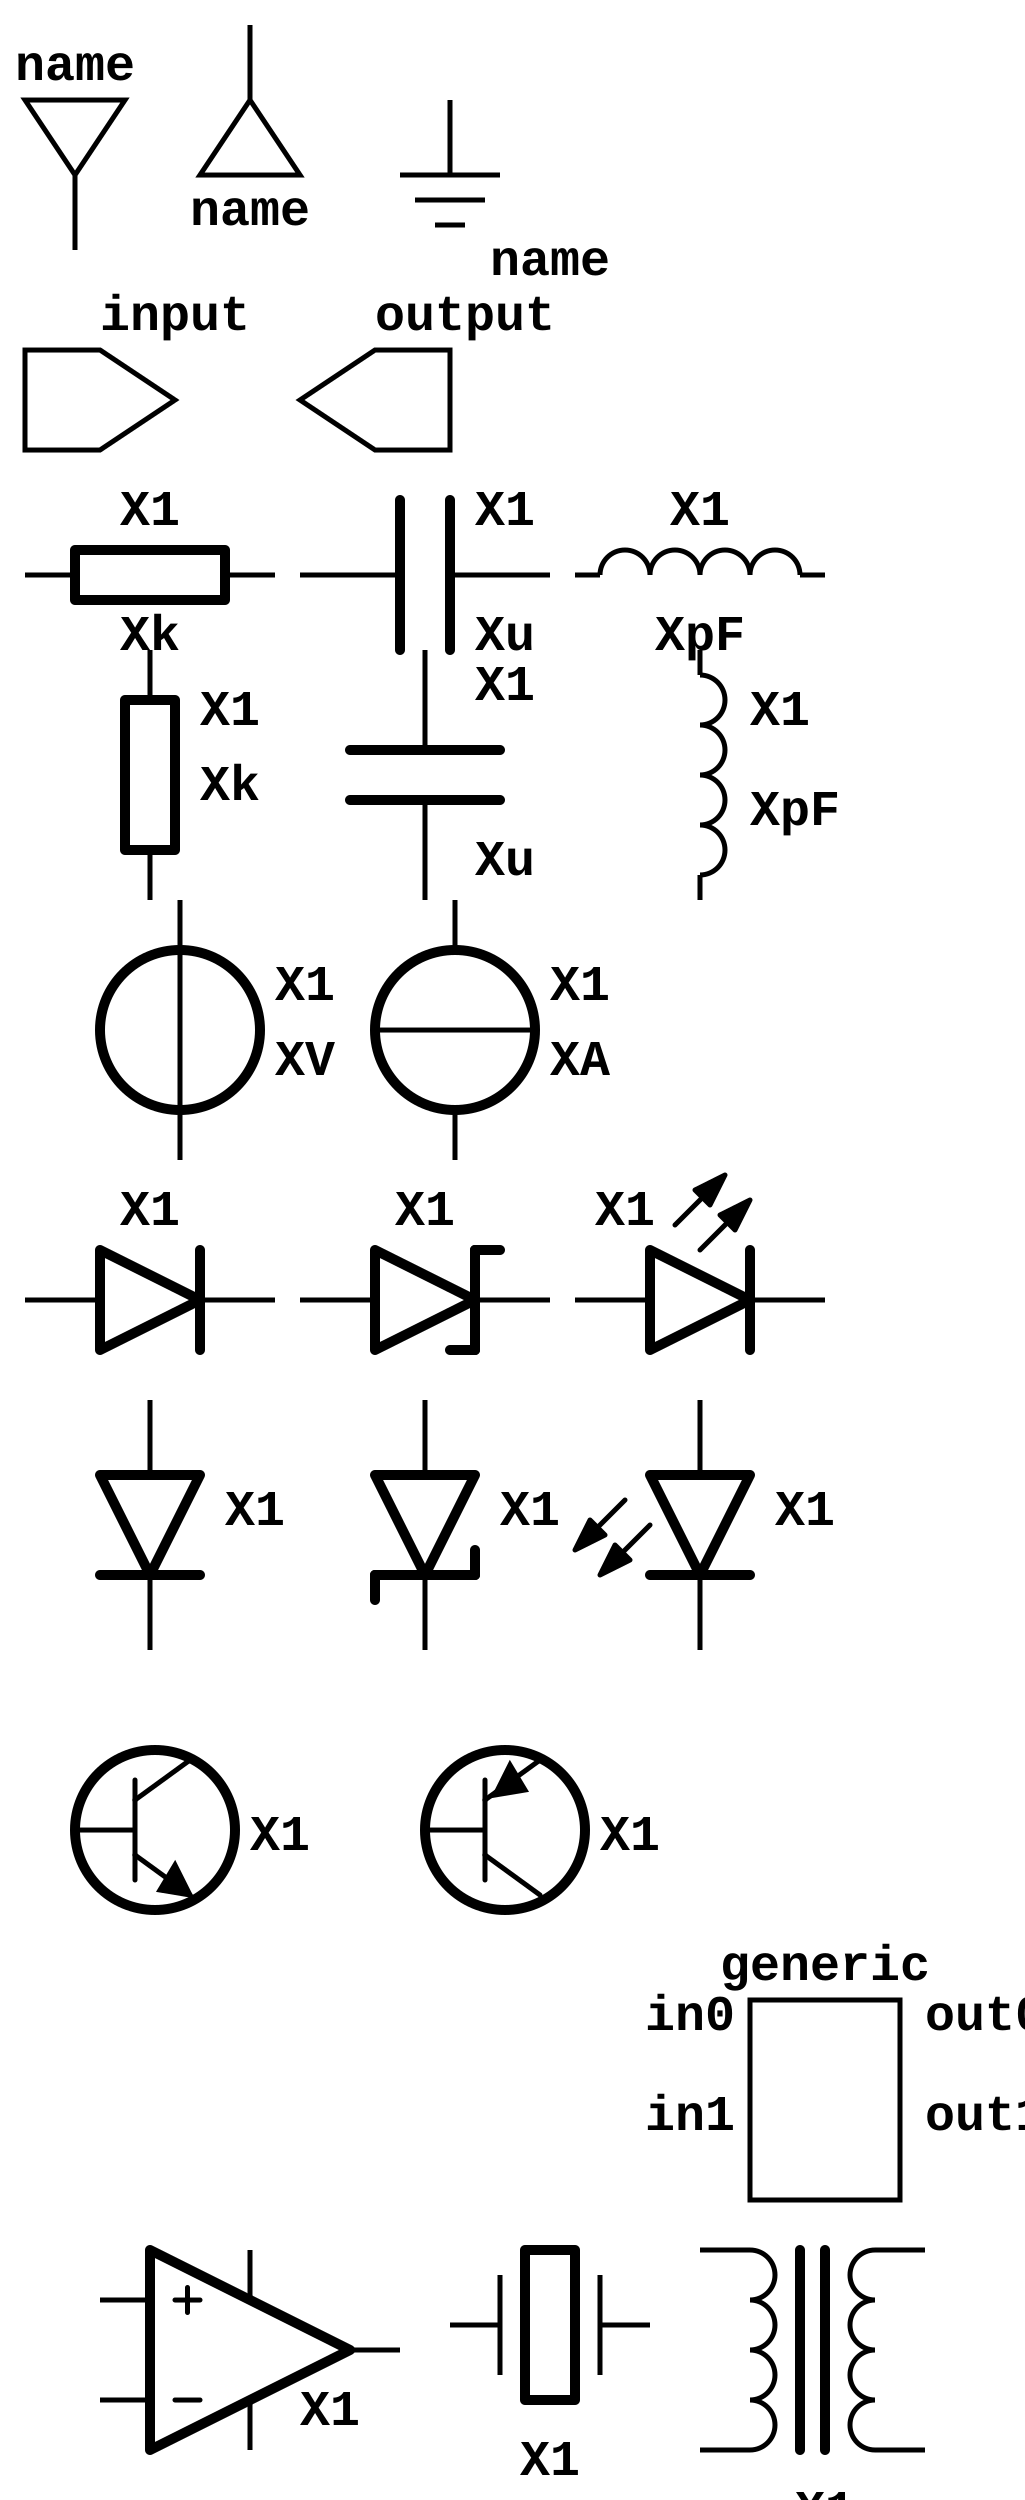
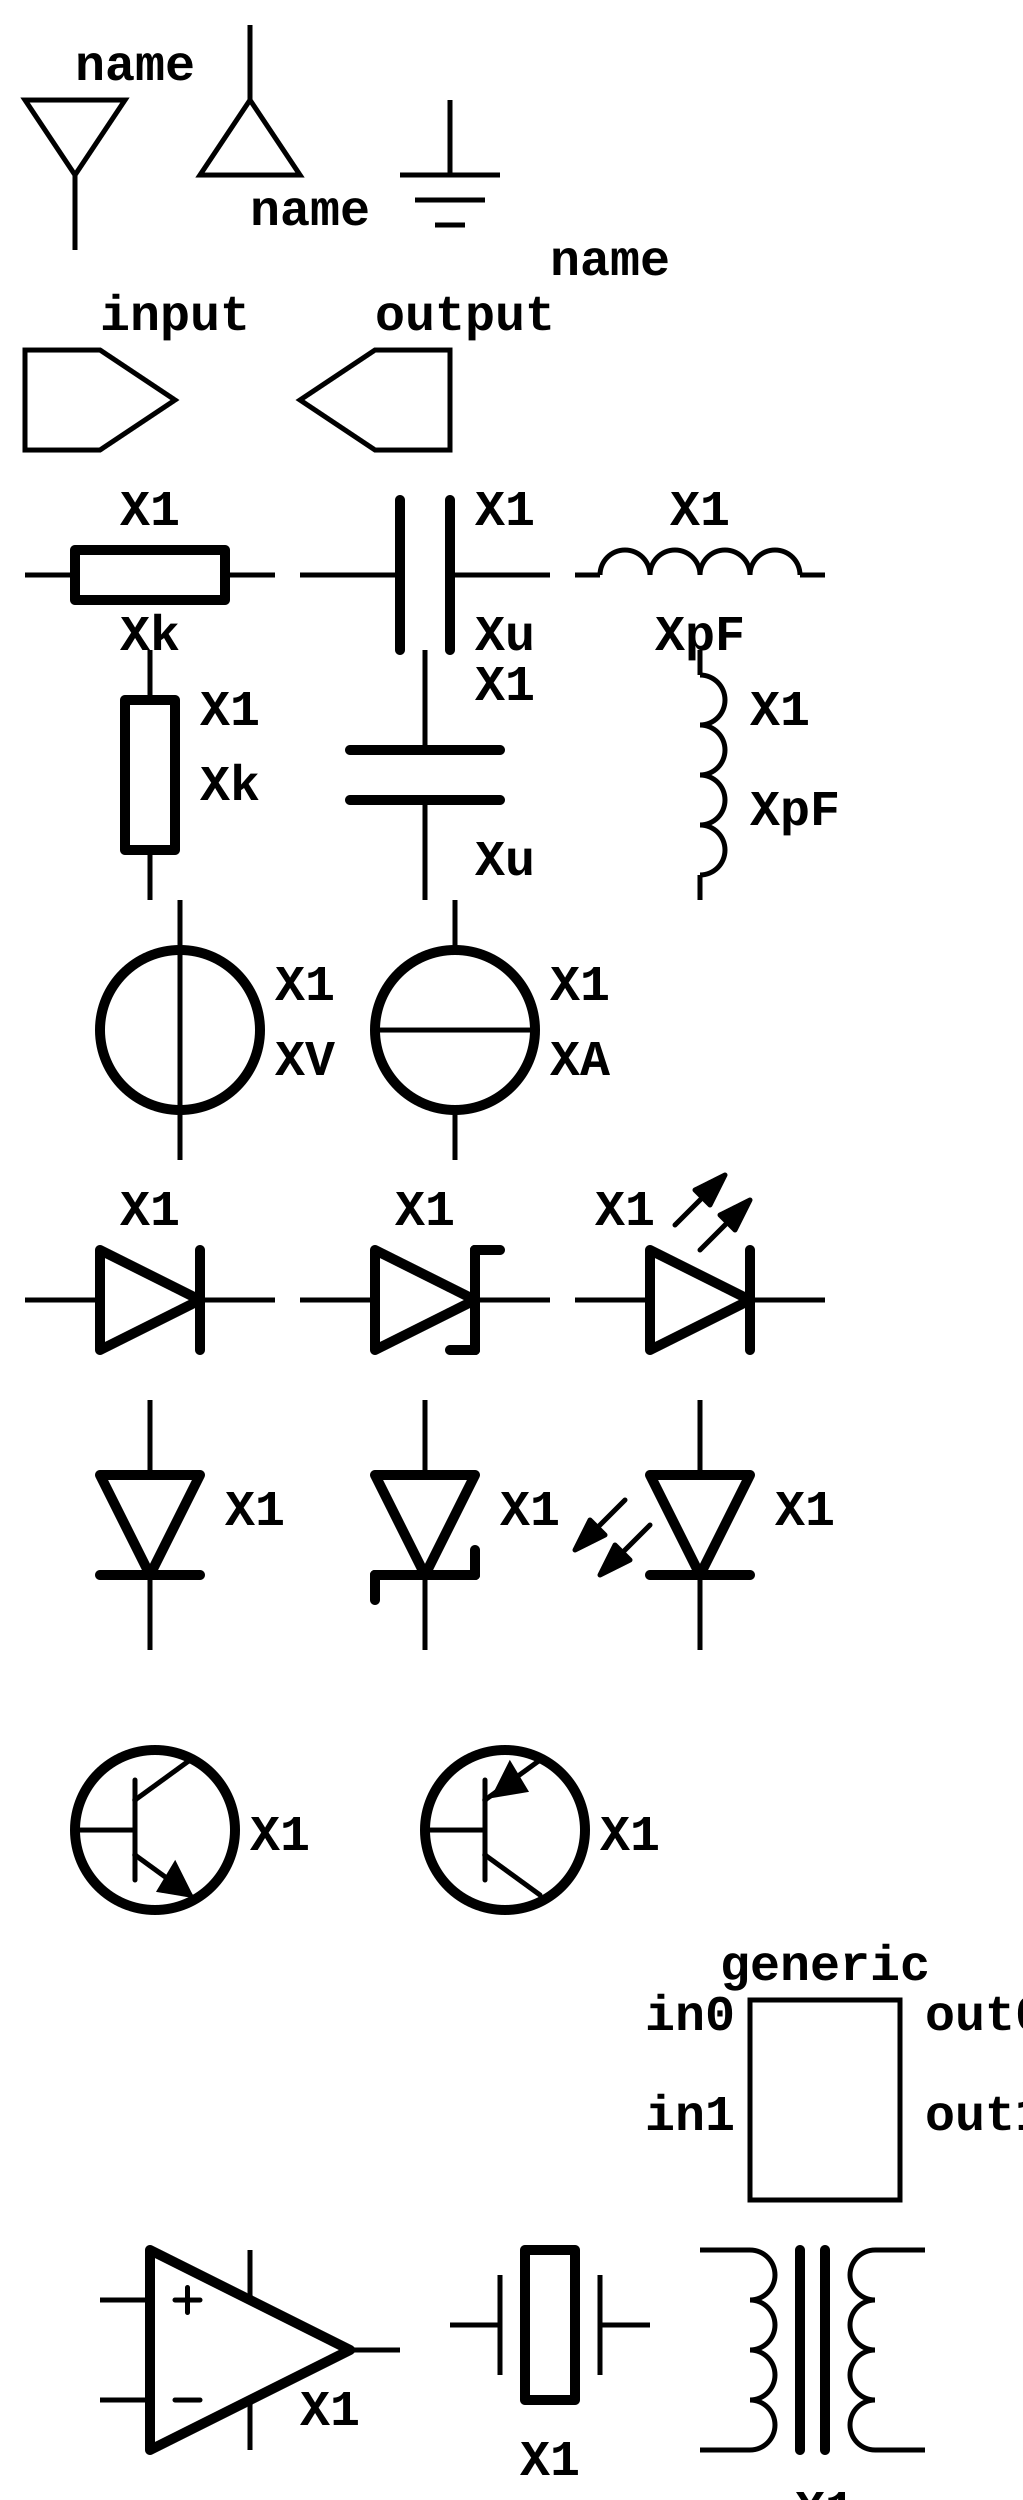
<svg xmlns="http://www.w3.org/2000/svg" xmlns:ns1="https://github.com/nturley/netlistsvg">
  <ns1:properties constants="false" splitsAndJoins="false" genericsLaterals="true">
    <ns1:layoutEngine org.eclipse.elk.layered.spacing.nodeNodeBetweenLayers="5" org.eclipse.elk.layered.compaction.postCompaction.strategy="4" org.eclipse.elk.spacing.nodeNode="35" org.eclipse.elk.direction="DOWN" />
  </ns1:properties>
  <style>
svg {
  stroke: #000;
  fill: none;
}
text {
  fill: #000;
  stroke: none;
  font-size: 10px;
  font-weight: bold;
  font-family: "Courier New", monospace;
}
.nodelabel {
  text-anchor: middle;
}
.inputPortLabel {
  text-anchor: end;
}
.splitjoinBody {
  fill: #000;
}
.symbol {
  stroke-linejoin: round;
  stroke-linecap: round;
  stroke-width: 2;
}
.detail {
  stroke-linejoin: round;
  stroke-linecap: round;
  fill: #000;
}
</style>
  <g ns1:type="vcc" ns1:width="20" ns1:height="30" transform="translate(5,20)">
    <ns1:alias val="vcc" />
-     <text x="10" y="-4" class="nodelabel $cell_id" ns1:attribute="name">name</text>
+     <text x="10" y="-4" class="$cell_id" ns1:attribute="value">name</text>
    <path d="M0,0 H20 L10,15 Z M10,15 V30" class="$cell_id" />
    <g ns1:x="10" ns1:y="30" ns1:pid="A" ns1:position="bottom" />
  </g>
  <g ns1:type="vee" ns1:width="20" ns1:height="30" transform="translate(40,35)">
    <ns1:alias val="vee" />
-     <text x="10" y="10" class="nodelabel $cell_id" ns1:attribute="name">name</text>
+     <text x="10" y="10" class="$cell_id" ns1:attribute="value">name</text>
    <path d="M0,0 H20 L10,-15 Z M10,-15 V-30" class="$cell_id" />
    <g ns1:x="10" ns1:y="-30" ns1:pid="A" ns1:position="top" />
  </g>
  <g ns1:type="gnd" ns1:width="20" ns1:height="30" transform="translate(80,35)">
    <ns1:alias val="gnd" />
-     <text x="30" y="20" class="nodelabel $cell_id" ns1:attribute="name">name</text>
+     <text x="30" y="20" class="$cell_id" ns1:attribute="value">name</text>
    <path d="M0,0 H20 M3,5 H17 M7,10 H13 M10,0 V-15" class="$cell_id" />
    <g ns1:x="10" ns1:y="-15" ns1:pid="A" ns1:position="top" />
  </g>
  <g ns1:type="inputExt" ns1:width="30" ns1:height="20" transform="translate(5,70)">
    <text x="15" y="-4" class="$cell_id" ns1:attribute="ref">input</text>
    <ns1:alias val="$_inputExt_" />
    <path d="M0,0 V20 H15 L30,10 15,0 Z" class="$cell_id" />
    <g ns1:x="30" ns1:y="10" ns1:pid="Y" ns1:position="right" />
  </g>
  <g ns1:type="outputExt" ns1:width="30" ns1:height="20" transform="translate(60,70)">
    <text x="15" y="-4" class="$cell_id" ns1:attribute="ref">output</text>
    <ns1:alias val="$_outputExt_" />
    <path d="M30,0 V20 H15 L0,10 15,0 Z" class="$cell_id" />
    <g ns1:x="0" ns1:y="10" ns1:pid="A" ns1:position="left" />
  </g>
  <g ns1:type="resistor_h" ns1:width="50" ns1:height="10" transform="translate(5,110)">
    <ns1:alias val="r_h" />
    <text class="nodelabel $cell_id" x="25" y="-5" ns1:attribute="ref">X1</text>
    <text class="nodelabel $cell_id" x="25" y="20" ns1:attribute="value">Xk</text>
    <path d="M10,0 H40 V10 H10 Z" class="symbol $cell_id" />
    <path d="M0,5 H10 M40,5 H50" class="connect $cell_id" />
    <g ns1:x="0" ns1:y="5" ns1:pid="A" ns1:position="left" />
    <g ns1:x="50" ns1:y="5" ns1:pid="B" ns1:position="right" />
  </g>
  <g ns1:type="resistor_v" ns1:width="10" ns1:height="50" transform="translate(25,130)">
    <ns1:alias val="r_v" />
    <text x="15" y="15" ns1:attribute="ref" class="$cell_id">X1</text>
    <text x="15" y="30" ns1:attribute="value" class="$cell_id">Xk</text>
    <path d="M0,10 V40 H10 V10 Z" class="symbol $cell_id" />
    <path d="M5,0 V10 M5,40 V50" class="connect $cell_id" />
    <g ns1:x="5" ns1:y="0" ns1:pid="A" ns1:position="top" />
    <g ns1:x="5" ns1:y="50" ns1:pid="B" ns1:position="bottom" />
  </g>
  <g ns1:type="capacitor_h" ns1:width="50" ns1:height="30" transform="translate(60,100)">
    <ns1:alias val="c_h" />
    <text x="35" y="5" ns1:attribute="ref" class="$cell_id">X1</text>
    <text x="35" y="30" ns1:attribute="value" class="$cell_id">Xu</text>
    <path d="M20,0 V30 M30,0 V30" class="symbol $cell_id" />
    <path d="M0,15 H20 M30,15 H50" class="connect $cell_id" />
    <g ns1:x="0" ns1:y="15" ns1:pid="A" ns1:position="left" />
    <g ns1:x="50" ns1:y="15" ns1:pid="B" ns1:position="right" />
  </g>
  <g ns1:type="capacitor_v" ns1:width="30" ns1:height="50" transform="translate(70,130)">
    <ns1:alias val="c_v" />
    <text x="25" y="10" ns1:attribute="ref" class="$cell_id">X1</text>
    <text x="25" y="45" ns1:attribute="value" class="$cell_id">Xu</text>
    <path d="M0,20 H30 M0,30 H30" class="symbol $cell_id" />
    <path d="M15,0 V20 M15,30 V50" class="connect $cell_id" />
    <g ns1:x="15" ns1:y="0" ns1:pid="A" ns1:position="top" />
    <g ns1:x="15" ns1:y="50" ns1:pid="B" ns1:position="bottom" />
  </g>
  <g ns1:type="inductor_h" ns1:width="50" ns1:height="10" transform="translate(115,110)">
    <ns1:alias val="l_h" />
    <text class="nodelabel $cell_id" x="25" y="-5" ns1:attribute="ref">X1</text>
    <text class="nodelabel $cell_id" x="25" y="20" ns1:attribute="value">XpF</text>
    <path d="M5,5 A5,5 0 0 1 15,5 A5,5 0 0 1 25,5 A5,5 0 0 1 35,5 A5,5 0 0 1 45,5" class="$cell_id" />
    <path d="M0,5 H5 M45,5 H50" class="connect $cell_id" />
    <g ns1:x="0" ns1:y="5" ns1:pid="A" ns1:position="left" />
    <g ns1:x="50" ns1:y="5" ns1:pid="B" ns1:position="right" />
  </g>
  <g ns1:type="inductor_v" ns1:width="10" ns1:height="50" transform="translate(135,130)">
    <ns1:alias val="l_v" />
    <text x="15" y="15" ns1:attribute="ref" class="$cell_id">X1</text>
    <text x="15" y="35" ns1:attribute="value" class="$cell_id">XpF</text>
    <path d="M5,5 A5,5 0 0 1 5,15 A5,5 0 0 1 5,25 A5,5 0 0 1 5,35 A5,5 0 0 1 5,45" class="$cell_id" />
    <path d="M5,0 V5 M5,45 V50" class="connect $cell_id" />
    <g ns1:x="5" ns1:y="0" ns1:pid="A" ns1:position="top" />
    <g ns1:x="5" ns1:y="50" ns1:pid="B" ns1:position="bottom" />
  </g>
  <g ns1:type="voltage_source" ns1:width="32" ns1:height="52" transform="translate(20,180)">
    <ns1:alias val="v" />
    <text x="35" y="20" ns1:attribute="ref" class="$cell_id">X1</text>
    <text x="35" y="35" ns1:attribute="value" class="$cell_id">XV</text>
    <circle cx="16" cy="26" r="16" class="symbol $cell_id" />
    <path d="M16,10 V42" class="detail $cell_id" />
    <path d="M16,0 V10 M16,42 V52" class="connect $cell_id" />
    <g ns1:x="16" ns1:y="0" ns1:pid="+" ns1:position="top" />
    <g ns1:x="16" ns1:y="52" ns1:pid="-" ns1:position="bottom" />
  </g>
  <g ns1:type="current_source" ns1:width="32" ns1:height="52" transform="translate(75,180)">
    <ns1:alias val="i" />
    <text x="35" y="20" ns1:attribute="ref" class="$cell_id">X1</text>
    <text x="35" y="35" ns1:attribute="value" class="$cell_id">XA</text>
    <circle cx="16" cy="26" r="16" class="symbol $cell_id" />
    <path d="M0,26 H32" class="detail $cell_id" />
    <path d="M16,0 V10 M16,42 V52" class="connect $cell_id" />
    <g ns1:x="16" ns1:y="0" ns1:pid="+" ns1:position="top" />
    <g ns1:x="16" ns1:y="52" ns1:pid="-" ns1:position="bottom" />
  </g>
  <g ns1:type="diode_h" ns1:width="50" ns1:height="20" transform="translate(5,250)">
    <ns1:alias val="d_h" />
    <text class="nodelabel $cell_id" x="25" y="-5" ns1:attribute="ref">X1</text>
    <path d="M15,0 V20 L35,10 Z M35,0 V20" class="symbol $cell_id" />
    <path d="M0,10 H15 M35,10 H50" class="connect $cell_id" />
    <g ns1:x="0" ns1:y="10" ns1:pid="+" ns1:position="left" />
    <g ns1:x="50" ns1:y="10" ns1:pid="-" ns1:position="right" />
  </g>
  <g ns1:type="diode_v" ns1:width="20" ns1:height="50" transform="translate(20,280)">
    <ns1:alias val="d_v" />
    <text x="25" y="25" ns1:attribute="ref" class="$cell_id">X1</text>
    <path d="M0,15 H20 L10,35 Z M0,35 H20" class="symbol $cell_id" />
    <path d="M10,0 V15 M10,35 V50" class="connect $cell_id" />
    <g ns1:x="10" ns1:y="0" ns1:pid="+" ns1:position="top" />
    <g ns1:x="10" ns1:y="50" ns1:pid="-" ns1:position="bottom" />
  </g>
  <g ns1:type="diode_schottky_h" ns1:width="50" ns1:height="20" transform="translate(60,250)">
    <ns1:alias val="d_sk_h" />
    <text class="nodelabel $cell_id" x="25" y="-5" ns1:attribute="ref">X1</text>
    <path d="M15,0 V20 L35,10 Z M35,0 V20" class="symbol $cell_id" />
    <path d="M0,10 H15 M35,10 H50" class="connect $cell_id" />
    <path d="M35,0 H40 M35,20 H30" class="symbol $cell_id" />
    <g ns1:x="0" ns1:y="10" ns1:pid="+" ns1:position="left" />
    <g ns1:x="50" ns1:y="10" ns1:pid="-" ns1:position="right" />
  </g>
  <g ns1:type="diode_schottky_v" ns1:width="20" ns1:height="50" transform="translate(75,280)">
    <ns1:alias val="d_sk_v" />
    <text x="25" y="25" ns1:attribute="ref" class="$cell_id">X1</text>
    <path d="M0,15 H20 L10,35 Z M0,35 H20" class="symbol $cell_id" />
    <path d="M10,0 V15 M10,35 V50" class="connect $cell_id" />
    <path d="M0,35 V40 M20,35 V30" class="symbol $cell_id" />
    <g ns1:x="10" ns1:y="0" ns1:pid="+" ns1:position="top" />
    <g ns1:x="10" ns1:y="50" ns1:pid="-" ns1:position="bottom" />
  </g>
  <g ns1:type="diode_led_h" ns1:width="50" ns1:height="20" transform="translate(115,250)">
    <ns1:alias val="d_led_h" />
    <text class="nodelabel $cell_id" x="10" y="-5" ns1:attribute="ref">X1</text>
    <path d="M15,0 V20 L35,10 Z M35,0 V20" class="symbol $cell_id" />
    <path d="M0,10 H15 M35,10 H50" class="connect $cell_id" />
    <path d="m20,-5 7,-7" class="detail $cell_id" />
    <path d="m24,-12 6,-3 -3,6 z" class="detail $cell_id" />
    <path d="m25,0 7,-7" class="detail $cell_id" />
    <path d="m29,-7 6,-3 -3,6 z" class="detail $cell_id" />
    <g ns1:x="0" ns1:y="10" ns1:pid="+" ns1:position="top" />
    <g ns1:x="50" ns1:y="10" ns1:pid="-" ns1:position="bottom" />
  </g>
  <g ns1:type="diode_led_v" ns1:width="20" ns1:height="50" transform="translate(130,280)">
    <ns1:alias val="d_led_v" />
    <text x="25" y="25" ns1:attribute="ref" class="$cell_id">X1</text>
    <path d="M0,15 H20 L10,35 Z M0,35 H20" class="symbol $cell_id" />
    <path d="M10,0 V15 M10,35 V50" class="connect $cell_id" />
    <path d="m-5,20 -7,7" class="detail $cell_id" />
    <path d="m-12,24 -3,6 6,-3 z" class="detail $cell_id" />
    <path d="m0,25 -7,7" class="detail $cell_id" />
    <path d="m-7,29 -3,6 6,-3 z" class="detail $cell_id" />
    <g ns1:x="10" ns1:y="0" ns1:pid="+" ns1:position="top" />
    <g ns1:x="10" ns1:y="50" ns1:pid="-" ns1:position="bottom" />
  </g>
  <g ns1:type="transistor_npn" ns1:width="32" ns1:height="32" transform="translate(15,350)">
    <ns1:alias val="q_npn" />
    <text x="35" y="20" ns1:attribute="ref" class="$cell_id">X1</text>
    <circle r="16" cx="16" cy="16" class="symbol $cell_id" />
    <path d="M0,16 H12 M12,6 V26" class="detail $cell_id" />
    <path d="m12,10 11,-8" class="detail $cell_id" />
    <path d="m12,21 11,8" class="detail $cell_id" />
    <path d="m23,29 -6,-1 3,-5 z" style="fill:#000000" class="$cell_id" />
    <g ns1:x="22" ns1:y="2" ns1:pid="C" ns1:position="top" />
    <g ns1:x="0" ns1:y="16" ns1:pid="B" ns1:position="left" />
    <g ns1:x="23" ns1:y="29" ns1:pid="E" ns1:position="bottom" />
  </g>
  <g ns1:type="transistor_pnp" ns1:width="32" ns1:height="32" transform="translate(85,350)">
    <ns1:alias val="q_pnp" />
    <text x="35" y="20" ns1:attribute="ref" class="$cell_id">X1</text>
    <circle r="16" cx="16" cy="16" class="symbol $cell_id" />
    <path d="M0,16 H12 M12,6 V26" class="detail $cell_id" />
    <path d="m12,10 11,-8" class="detail $cell_id" />
    <path d="m12,21 11,8" class="detail $cell_id" />
    <path d="m14,9 6,-1 -3,-5 z" style="fill:#000000" class="$cell_id" />
    <g ns1:x="22" ns1:y="2" ns1:pid="C" ns1:position="top" />
    <g ns1:x="0" ns1:y="16" ns1:pid="B" ns1:position="left" />
    <g ns1:x="23" ns1:y="29" ns1:pid="E" ns1:position="bottom" />
  </g>
  <g ns1:type="generic" ns1:width="30" ns1:height="40" transform="translate(150, 400)">
    <text x="15" y="-4" class="nodelabel $cell_id" ns1:attribute="ref">generic</text>
    <rect width="30" height="40" x="0" y="0" ns1:generic="body" class="$cell_id" />
    <g transform="translate(30,10)" ns1:x="30" ns1:y="10" ns1:pid="out0" ns1:position="right">
      <text x="5" y="-4" class="$cell_id">out0</text>
    </g>
    <g transform="translate(30,30)" ns1:x="30" ns1:y="30" ns1:pid="out1" ns1:position="right">
      <text x="5" y="-4" class="$cell_id">out1</text>
    </g>
    <g transform="translate(0,10)" ns1:x="0" ns1:y="10" ns1:pid="in0" ns1:position="left">
      <text x="-3" y="-4" class="inputPortLabel $cell_id">in0</text>
    </g>
    <g transform="translate(0,30)" ns1:x="0" ns1:y="30" ns1:pid="in1" ns1:position="left">
      <text x="-3" y="-4" class="inputPortLabel $cell_id">in1</text>
    </g>
  </g>
  <g ns1:type="opamp" ns1:width="60" ns1:height="40" transform="translate(20,450)">
    <ns1:alias val="op" />
    <text x="40" y="35" ns1:attribute="ref" class="$cell_id">X1</text>
    <path d="M10,0 V40 L50,20 Z" class="symbol $cell_id" />
    <path d="M0,10 H10 M0,30 H10 M50,20 H60 M30,0 V10 M30,40 V30" class="connect $cell_id" />
    <path d="m15,10 5,0 m-2.5,-2.5 0,5" class="detail $cell_id" />
    <path d="m15,30 5,0" class="detail $cell_id" />
    <g ns1:x="0" ns1:y="10" ns1:pid="+" ns1:position="left" />
    <g ns1:x="0" ns1:y="30" ns1:pid="-" ns1:position="left" />
    <g ns1:x="60" ns1:y="20" ns1:pid="OUT" ns1:position="right" />
    <g ns1:x="30" ns1:y="0" ns1:pid="VCC" ns1:position="top" />
    <g ns1:x="30" ns1:y="40" ns1:pid="VEE" ns1:position="bottom" />
  </g>
  <g ns1:type="xtal" ns1:width="40" ns1:height="30" transform="translate(90,450)">
    <ns1:alias val="xtal" />
    <text class="nodelabel $cell_id" x="20" y="45" ns1:attribute="ref">X1</text>
    <rect x="15" y="0" width="10" height="30" class="symbol $cell_id" />
    <path d="M0,15 H10 M10,5 V25 M30,5 V25 M30,15 H40" class="$cell_id" />
    <g ns1:x="0" ns1:y="15" ns1:pid="A" ns1:position="left" />
    <g ns1:x="40" ns1:y="15" ns1:pid="B" ns1:position="right" />
  </g>
  <g ns1:type="transformer_1p_1s" ns1:width="35" ns1:height="45" transform="translate(140,450)">
    <ns1:alias val="transformer_1p_1s" />
    <text class="nodelabel $cell_id" x="25" y="55" ns1:attribute="ref">X1</text>
    <path d="M10,0 A5,5 0 0 1 10,10 A5,5 0 0 1 10,20 A5,5 0 0 1 10,30 A5,5 0 0 1 10,40" class="$cell_id" />
    <path d="M35,0 A5,5 0 0 0 35,10 A5,5 0 0 0 35,20 A5,5 0 0 0 35,30 A5,5 0 0 0 35,40" class="$cell_id" />
    <path d="M20,0 V40 M25,0 V40" class="symbol $cell_id" />
    <path d="M0,0 H10 M0,40 H10 M35,0 H45 M35,40 H45" class="connect $cell_id" />
    <g ns1:x="0" ns1:y="0" ns1:pid="L1.1" ns1:position="left" />
    <g ns1:x="0" ns1:y="40" ns1:pid="L1.2" ns1:position="left" />
    <g ns1:x="40" ns1:y="0" ns1:pid="L2.1" ns1:position="right" />
    <g ns1:x="40" ns1:y="40" ns1:pid="L2.2" ns1:position="right" />
  </g>
</svg>
